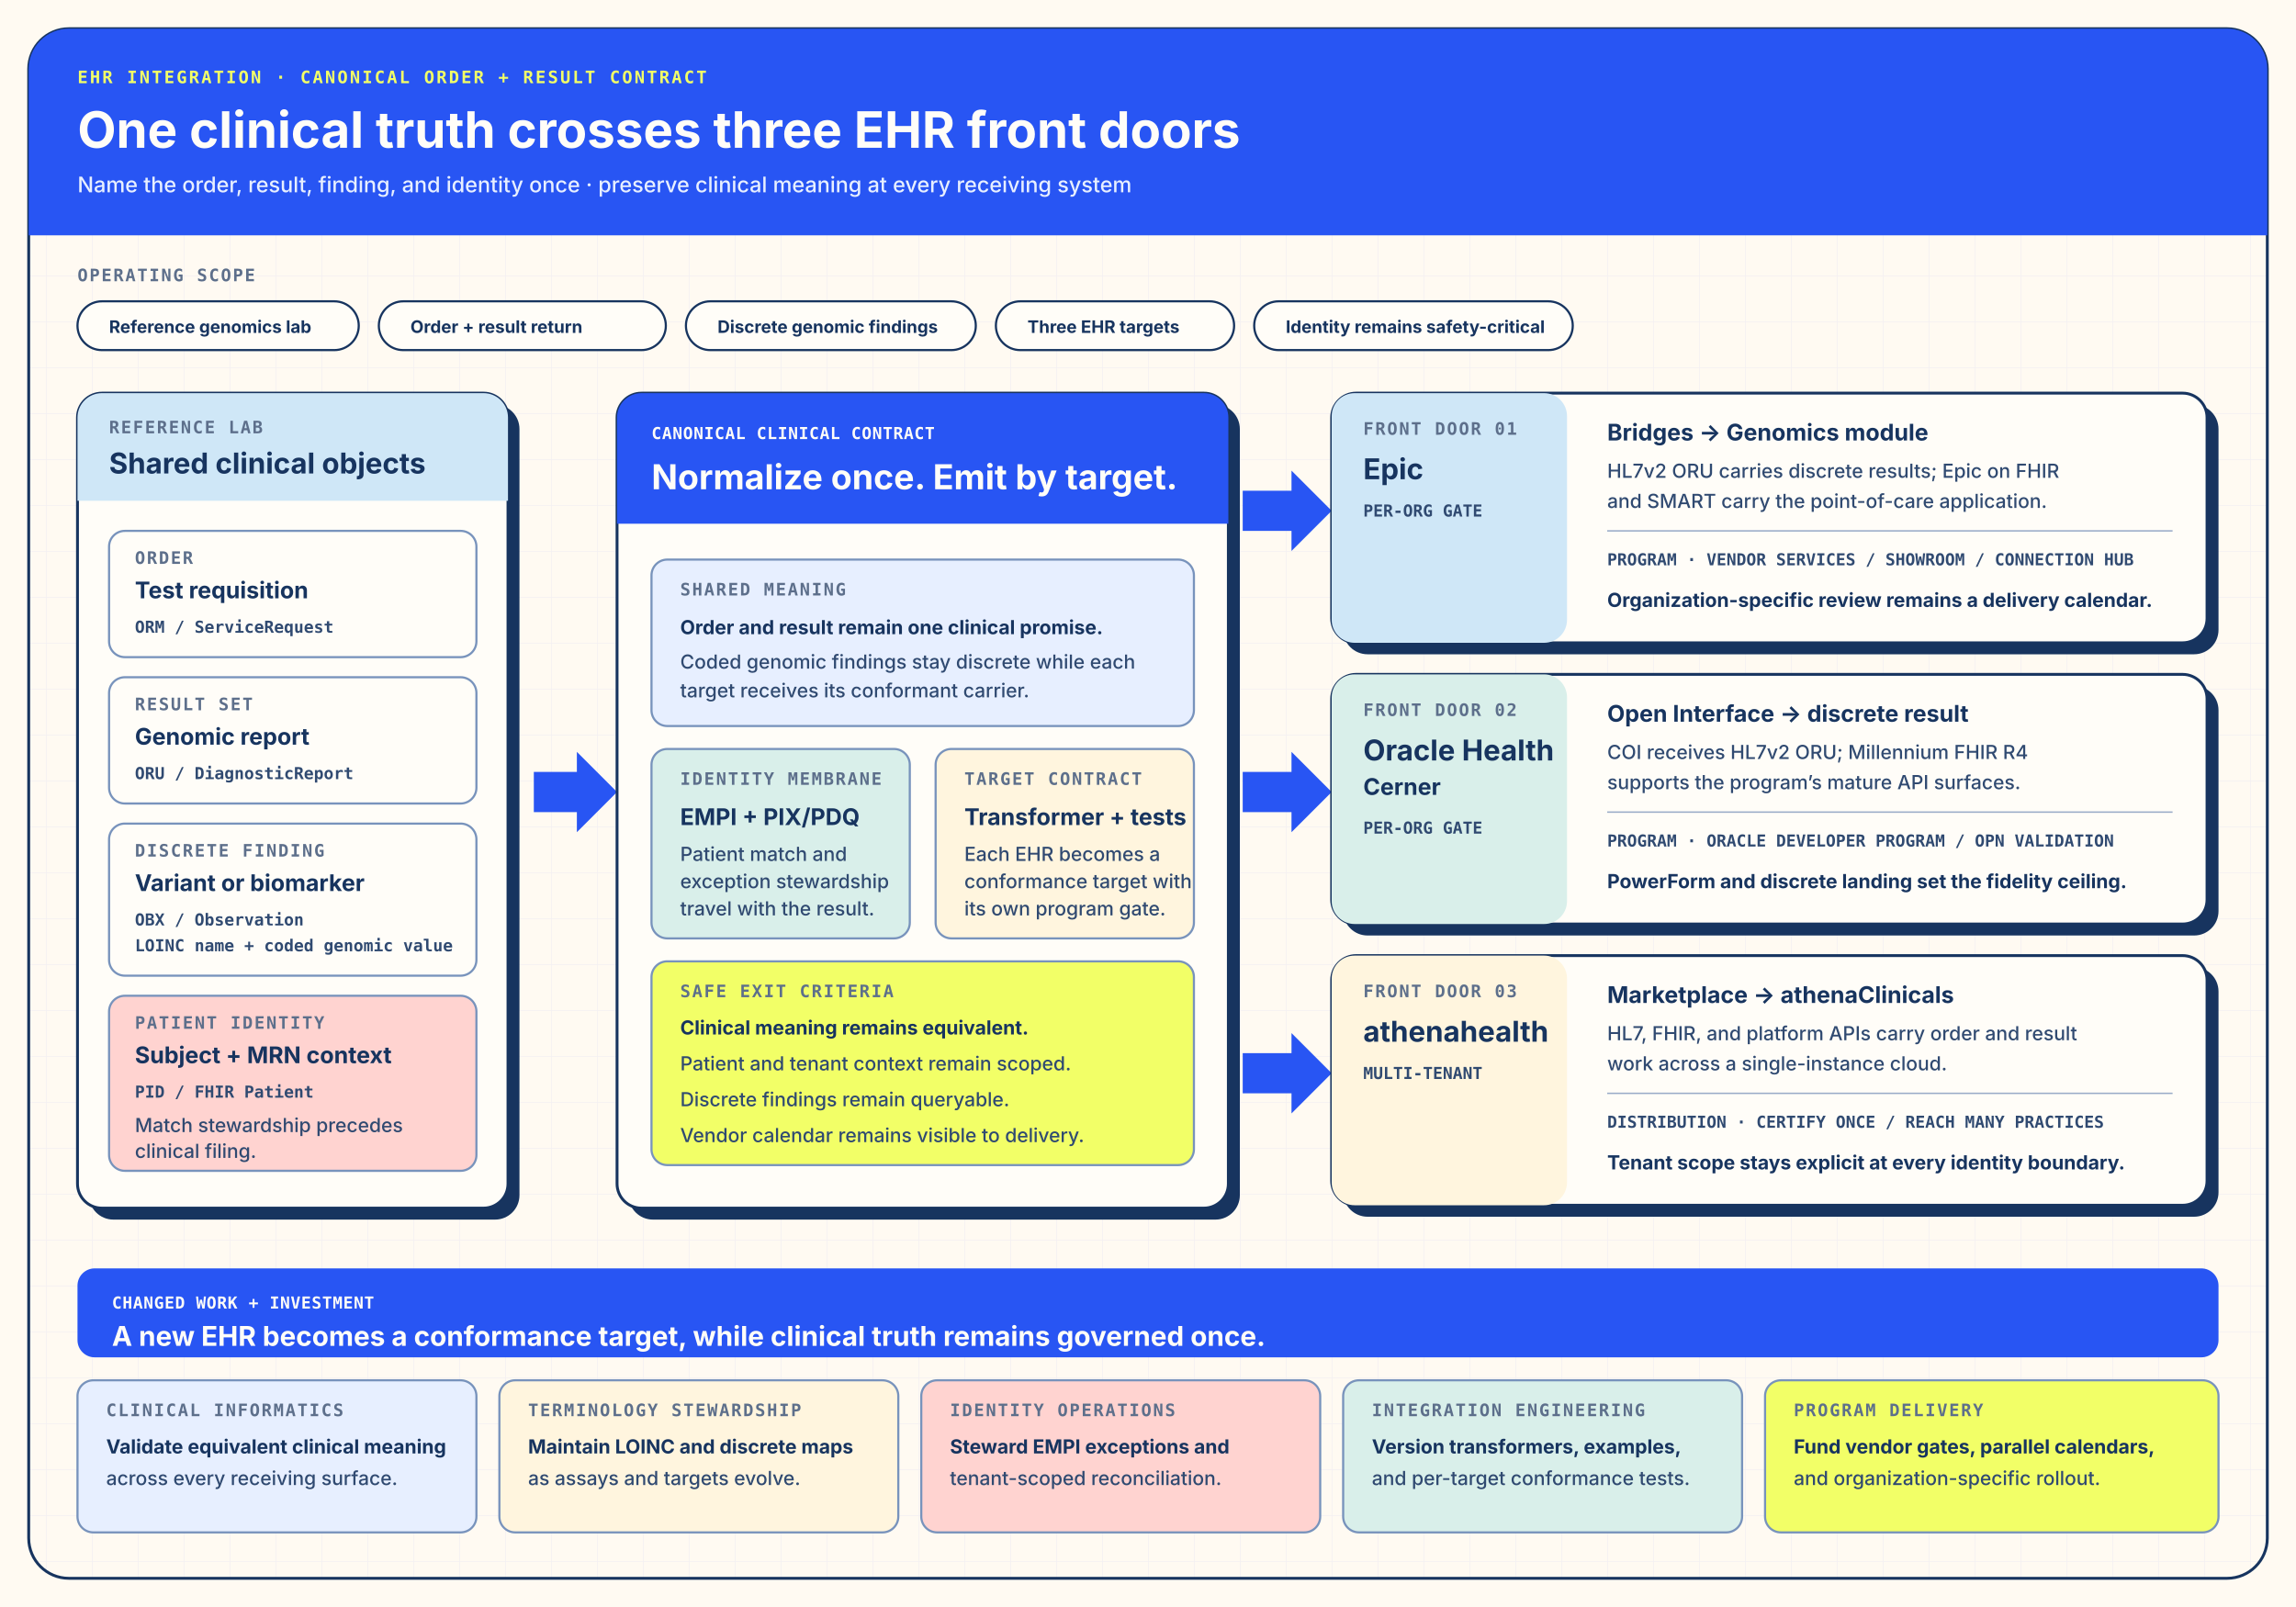
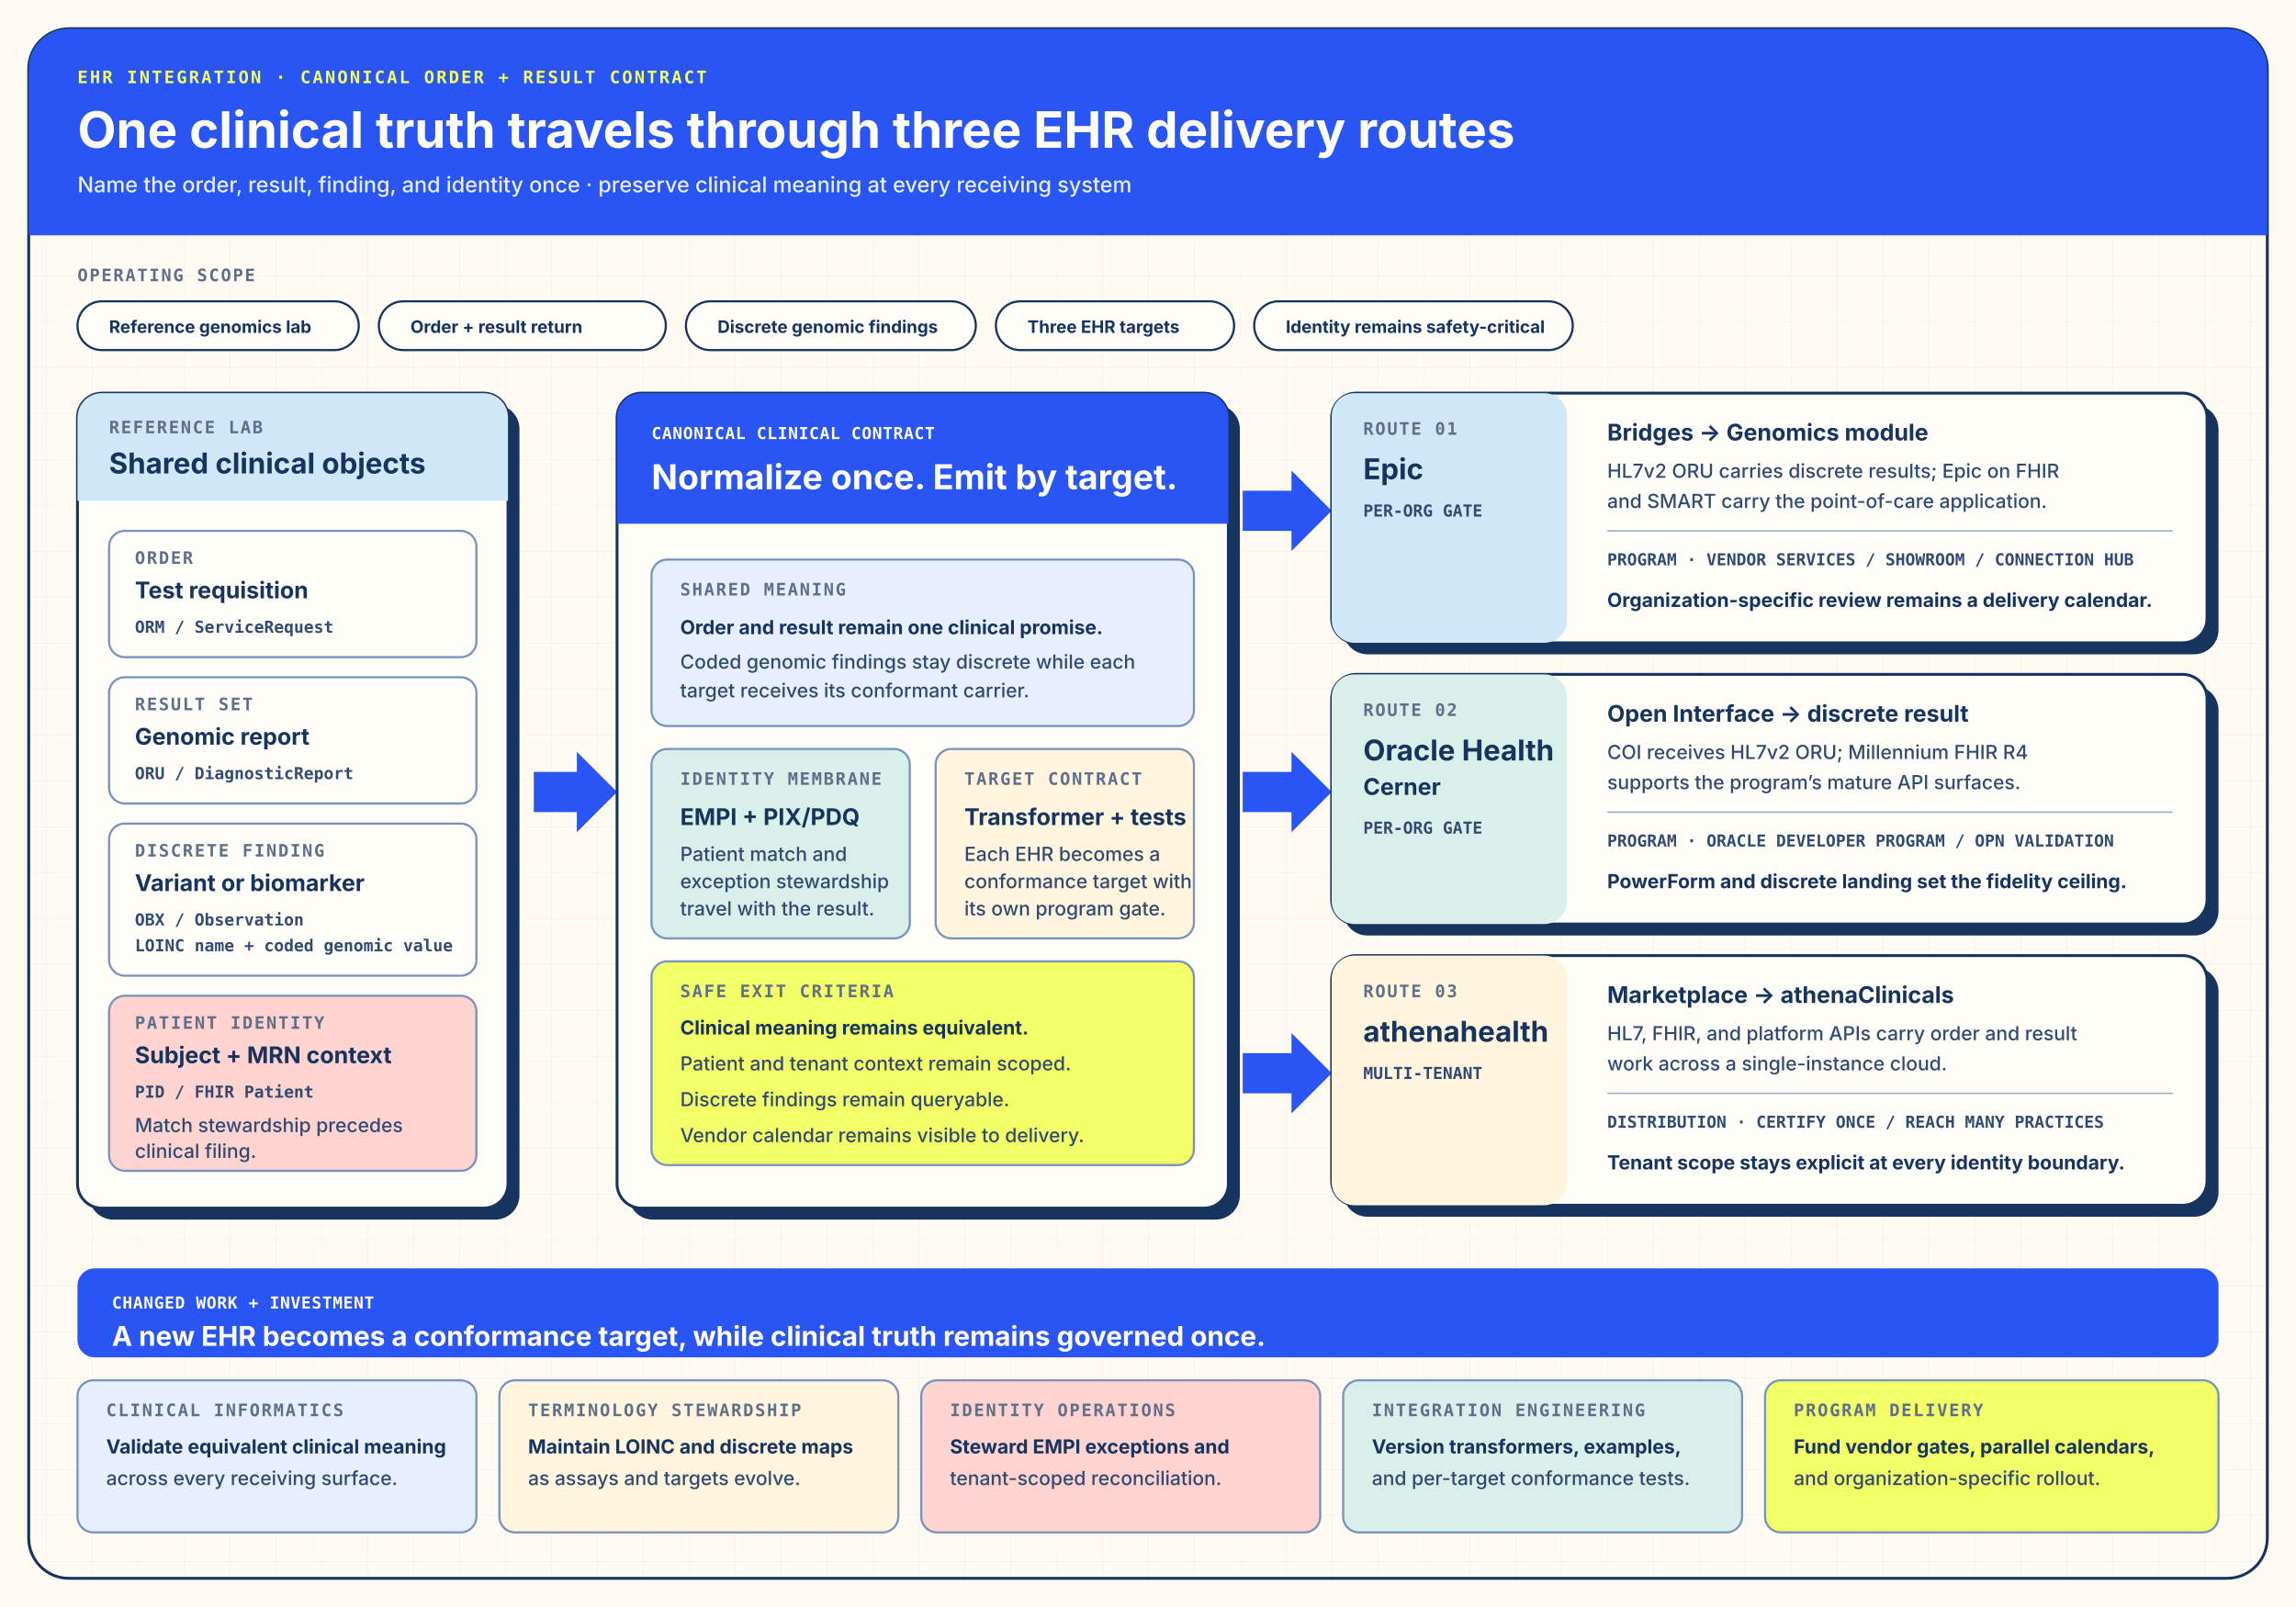
<svg xmlns="http://www.w3.org/2000/svg" width="1600" height="1120" viewBox="0 0 1600 1120" role="img" aria-labelledby="front-doors-title front-doors-desc">
  <defs>
    <pattern id="front-grid" width="32" height="32" patternUnits="userSpaceOnUse">
      <path d="M32 0H0V32" fill="none" stroke="#2855f3" stroke-opacity=".055" stroke-width="1" />
    </pattern>
  </defs>
  <style>
    .field { fill: #fffaf2; }
    .grid { fill: url(#front-grid); }
    .frame { fill: none; stroke: #17345f; stroke-width: 2; }
    .header { fill: #2855f3; }
    .panel { fill: #fffdf8; stroke: #17345f; stroke-width: 2; }
    .shadow { fill: #17345f; }
    .card { fill: #fffdf8; stroke: #7893bc; stroke-width: 1.5; }
    .powder { fill: #cfe7f7; }
    .sea { fill: #d9efea; }
    .cream { fill: #fff5de; }
    .pale { fill: #e7efff; }
    .blush { fill: #ffd3d0; }
    .acid { fill: #f2ff67; }
    .coral { fill: #fa7065; }
    .ink-fill { fill: #17345f; }
    .cobalt-fill { fill: #2855f3; }
    .title { fill: #fffdf8; font: 750 35px/1.1 system-ui, -apple-system, BlinkMacSystemFont, "Segoe UI", sans-serif; }
    .subtitle { fill: #e7efff; font: 500 15px/1.35 system-ui, -apple-system, BlinkMacSystemFont, "Segoe UI", sans-serif; }
    .eyebrow-on { fill: #f2ff67; font: 750 12px/1.2 ui-monospace, SFMono-Regular, Menlo, Monaco, Consolas, monospace; letter-spacing: 1.4px; }
    .eyebrow { fill: #5d6f8b; font: 750 12px/1.2 ui-monospace, SFMono-Regular, Menlo, Monaco, Consolas, monospace; letter-spacing: 1.1px; }
    .section { fill: #17345f; font: 750 20px/1.2 system-ui, -apple-system, BlinkMacSystemFont, "Segoe UI", sans-serif; }
    .card-title { fill: #17345f; font: 750 16px/1.2 system-ui, -apple-system, BlinkMacSystemFont, "Segoe UI", sans-serif; }
    .body { fill: #304a71; font: 500 13.5px/1.4 system-ui, -apple-system, BlinkMacSystemFont, "Segoe UI", sans-serif; }
    .body-strong { fill: #17345f; font: 700 13.5px/1.4 system-ui, -apple-system, BlinkMacSystemFont, "Segoe UI", sans-serif; }
    .mono { fill: #304a71; font: 650 11.5px/1.3 ui-monospace, SFMono-Regular, Menlo, Monaco, Consolas, monospace; }
    .mono-on { fill: #fffdf8; font: 700 11.5px/1.3 ui-monospace, SFMono-Regular, Menlo, Monaco, Consolas, monospace; letter-spacing: .4px; }
    .chip { fill: #fffdf8; stroke: #17345f; stroke-width: 1.5; }
    .chip-text { fill: #17345f; font: 700 12px/1 system-ui, -apple-system, BlinkMacSystemFont, "Segoe UI", sans-serif; }
    .rule { stroke: #9aacc8; stroke-width: 1; }
    .arrow { fill: #2855f3; }
    .arrow-coral { fill: #fa7065; }
  </style>
  <rect class="field" width="1600" height="1120" />
  <rect class="grid" x="20" y="20" width="1560" height="1080" rx="28" />
  <rect class="frame" x="20" y="20" width="1560" height="1080" rx="28" />
  <g role="group" aria-labelledby="front-heading-title">
    <path class="header" d="M20 48a28 28 0 0 1 28-28h1504a28 28 0 0 1 28 28v116H20Z" />
    <text class="eyebrow-on" x="54" y="58">EHR INTEGRATION · CANONICAL ORDER + RESULT CONTRACT</text>
-     <text class="title" x="54" y="103">One clinical truth crosses three EHR front doors</text>
+     <text class="title" x="54" y="103">One clinical truth travels through three EHR delivery routes</text>
    <text class="subtitle" x="54" y="134">Name the order, result, finding, and identity once · preserve clinical meaning at every receiving system</text>
  </g>
  <g role="group" aria-labelledby="front-scope-title">
    <text class="eyebrow" x="54" y="196">OPERATING SCOPE</text>
    <rect class="chip" x="54" y="210" width="196" height="34" rx="17" />
    <text class="chip-text" x="76" y="232">Reference genomics lab</text>
    <rect class="chip" x="264" y="210" width="200" height="34" rx="17" />
    <text class="chip-text" x="286" y="232">Order + result return</text>
    <rect class="chip" x="478" y="210" width="202" height="34" rx="17" />
    <text class="chip-text" x="500" y="232">Discrete genomic findings</text>
    <rect class="chip" x="694" y="210" width="166" height="34" rx="17" />
    <text class="chip-text" x="716" y="232">Three EHR targets</text>
    <rect class="chip acid" x="874" y="210" width="222" height="34" rx="17" />
    <text class="chip-text" x="896" y="232">Identity remains safety-critical</text>
  </g>
  <g role="group" aria-labelledby="front-lab-title">
    <rect class="shadow" x="62" y="282" width="300" height="568" rx="17" />
    <rect class="panel" x="54" y="274" width="300" height="568" rx="17" />
    <path class="powder" d="M71 274h266a17 17 0 0 1 17 17v58H54v-58a17 17 0 0 1 17-17Z" />
    <text class="eyebrow" x="76" y="302">REFERENCE LAB</text>
    <text class="section" x="76" y="330">Shared clinical objects</text>
    <rect class="card" x="76" y="370" width="256" height="88" rx="11" />
    <text class="eyebrow" x="94" y="393">ORDER</text>
    <text class="card-title" x="94" y="417">Test requisition</text>
    <text class="mono" x="94" y="441">ORM / ServiceRequest</text>
    <rect class="card" x="76" y="472" width="256" height="88" rx="11" />
    <text class="eyebrow" x="94" y="495">RESULT SET</text>
    <text class="card-title" x="94" y="519">Genomic report</text>
    <text class="mono" x="94" y="543">ORU / DiagnosticReport</text>
    <rect class="card" x="76" y="574" width="256" height="106" rx="11" />
    <text class="eyebrow" x="94" y="597">DISCRETE FINDING</text>
    <text class="card-title" x="94" y="621">Variant or biomarker</text>
    <text class="mono" x="94" y="645">OBX / Observation</text>
    <text class="mono" x="94" y="663">LOINC name + coded genomic value</text>
    <rect class="card blush" x="76" y="694" width="256" height="122" rx="11" />
    <text class="eyebrow" x="94" y="717">PATIENT IDENTITY</text>
    <text class="card-title" x="94" y="741">Subject + MRN context</text>
    <text class="mono" x="94" y="765">PID / FHIR Patient</text>
    <text class="body" x="94" y="789">Match stewardship precedes</text>
    <text class="body" x="94" y="807">clinical filing.</text>
  </g>
  <path class="arrow" aria-hidden="true" d="M372 538H402V524L430 552L402 580V566H372Z" />
  <g role="group" aria-labelledby="front-contract-title">
    <rect class="shadow" x="438" y="282" width="426" height="568" rx="17" />
    <rect class="panel" x="430" y="274" width="426" height="568" rx="17" />
    <path class="cobalt-fill" d="M447 274h392a17 17 0 0 1 17 17v74H430v-74a17 17 0 0 1 17-17Z" />
    <text class="mono-on" x="454" y="306">CANONICAL CLINICAL CONTRACT</text>
    <text class="title" x="454" y="341" style="font-size:24px">Normalize once. Emit by target.</text>
    <rect class="card pale" x="454" y="390" width="378" height="116" rx="11" />
    <text class="eyebrow" x="474" y="415">SHARED MEANING</text>
    <text class="body-strong" x="474" y="442">Order and result remain one clinical promise.</text>
    <text class="body" x="474" y="466">Coded genomic findings stay discrete while each</text>
    <text class="body" x="474" y="486">target receives its conformant carrier.</text>
    <rect class="card sea" x="454" y="522" width="180" height="132" rx="11" />
    <text class="eyebrow" x="474" y="547">IDENTITY MEMBRANE</text>
    <text class="card-title" x="474" y="575">EMPI + PIX/PDQ</text>
    <text class="body" x="474" y="600">Patient match and</text>
    <text class="body" x="474" y="619">exception stewardship</text>
    <text class="body" x="474" y="638">travel with the result.</text>
    <rect class="card cream" x="652" y="522" width="180" height="132" rx="11" />
    <text class="eyebrow" x="672" y="547">TARGET CONTRACT</text>
    <text class="card-title" x="672" y="575">Transformer + tests</text>
    <text class="body" x="672" y="600">Each EHR becomes a</text>
    <text class="body" x="672" y="619">conformance target with</text>
    <text class="body" x="672" y="638">its own program gate.</text>
    <rect class="card acid" x="454" y="670" width="378" height="142" rx="11" />
    <text class="eyebrow" x="474" y="695">SAFE EXIT CRITERIA</text>
    <text class="body-strong" x="474" y="721">Clinical meaning remains equivalent.</text>
    <text class="body" x="474" y="746">Patient and tenant context remain scoped.</text>
    <text class="body" x="474" y="771">Discrete findings remain queryable.</text>
    <text class="body" x="474" y="796">Vendor calendar remains visible to delivery.</text>
  </g>
  <g aria-hidden="true">
    <path class="arrow" d="M866 342H900V328L928 356L900 384V370H866Z" />
    <path class="arrow" d="M866 538H900V524L928 552L900 580V566H866Z" />
    <path class="arrow" d="M866 734H900V720L928 748L900 776V762H866Z" />
  </g>
  <g role="group" aria-labelledby="front-targets-title">
    <rect class="shadow" x="936" y="282" width="610" height="174" rx="17" />
    <rect class="panel" x="928" y="274" width="610" height="174" rx="17" />
    <rect class="powder" x="928" y="274" width="164" height="174" rx="16" />
-     <text class="eyebrow" x="950" y="303">FRONT DOOR 01</text>
+     <text class="eyebrow" x="950" y="303">ROUTE 01</text>
    <text class="section" x="950" y="334">Epic</text>
    <text class="mono" x="950" y="360">PER-ORG GATE</text>
    <text class="card-title" x="1120" y="307">Bridges → Genomics module</text>
    <text class="body" x="1120" y="333">HL7v2 ORU carries discrete results; Epic on FHIR</text>
    <text class="body" x="1120" y="354">and SMART carry the point-of-care application.</text>
    <line class="rule" x1="1120" y1="370" x2="1514" y2="370" />
    <text class="mono" x="1120" y="394">PROGRAM · VENDOR SERVICES / SHOWROOM / CONNECTION HUB</text>
    <text class="body-strong" x="1120" y="423">Organization-specific review remains a delivery calendar.</text>
    <rect class="shadow" x="936" y="478" width="610" height="174" rx="17" />
    <rect class="panel" x="928" y="470" width="610" height="174" rx="17" />
    <rect class="sea" x="928" y="470" width="164" height="174" rx="16" />
-     <text class="eyebrow" x="950" y="499">FRONT DOOR 02</text>
+     <text class="eyebrow" x="950" y="499">ROUTE 02</text>
    <text class="section" x="950" y="530">Oracle Health</text>
    <text class="card-title" x="950" y="554">Cerner</text>
    <text class="mono" x="950" y="581">PER-ORG GATE</text>
    <text class="card-title" x="1120" y="503">Open Interface → discrete result</text>
    <text class="body" x="1120" y="529">COI receives HL7v2 ORU; Millennium FHIR R4</text>
    <text class="body" x="1120" y="550">supports the program’s mature API surfaces.</text>
    <line class="rule" x1="1120" y1="566" x2="1514" y2="566" />
    <text class="mono" x="1120" y="590">PROGRAM · ORACLE DEVELOPER PROGRAM / OPN VALIDATION</text>
    <text class="body-strong" x="1120" y="619">PowerForm and discrete landing set the fidelity ceiling.</text>
    <rect class="shadow" x="936" y="674" width="610" height="174" rx="17" />
    <rect class="panel" x="928" y="666" width="610" height="174" rx="17" />
    <rect class="cream" x="928" y="666" width="164" height="174" rx="16" />
-     <text class="eyebrow" x="950" y="695">FRONT DOOR 03</text>
+     <text class="eyebrow" x="950" y="695">ROUTE 03</text>
    <text class="section" x="950" y="726">athenahealth</text>
    <text class="mono" x="950" y="752">MULTI-TENANT</text>
    <text class="card-title" x="1120" y="699">Marketplace → athenaClinicals</text>
    <text class="body" x="1120" y="725">HL7, FHIR, and platform APIs carry order and result</text>
    <text class="body" x="1120" y="746">work across a single-instance cloud.</text>
    <line class="rule" x1="1120" y1="762" x2="1514" y2="762" />
    <text class="mono" x="1120" y="786">DISTRIBUTION · CERTIFY ONCE / REACH MANY PRACTICES</text>
    <text class="body-strong" x="1120" y="815">Tenant scope stays explicit at every identity boundary.</text>
  </g>
  <g role="group" aria-labelledby="front-investment-title">
    <rect class="cobalt-fill" x="54" y="884" width="1492" height="62" rx="12" />
    <text class="mono-on" x="78" y="912">CHANGED WORK + INVESTMENT</text>
    <text class="title" x="78" y="938" style="font-size:19px">A new EHR becomes a conformance target, while clinical truth remains governed once.</text>
    <rect class="card pale" x="54" y="962" width="278" height="106" rx="11" />
    <text class="eyebrow" x="74" y="987">CLINICAL INFORMATICS</text>
    <text class="body-strong" x="74" y="1013">Validate equivalent clinical meaning</text>
    <text class="body" x="74" y="1035">across every receiving surface.</text>
    <rect class="card cream" x="348" y="962" width="278" height="106" rx="11" />
    <text class="eyebrow" x="368" y="987">TERMINOLOGY STEWARDSHIP</text>
    <text class="body-strong" x="368" y="1013">Maintain LOINC and discrete maps</text>
    <text class="body" x="368" y="1035">as assays and targets evolve.</text>
    <rect class="card blush" x="642" y="962" width="278" height="106" rx="11" />
    <text class="eyebrow" x="662" y="987">IDENTITY OPERATIONS</text>
    <text class="body-strong" x="662" y="1013">Steward EMPI exceptions and</text>
    <text class="body" x="662" y="1035">tenant-scoped reconciliation.</text>
    <rect class="card sea" x="936" y="962" width="278" height="106" rx="11" />
    <text class="eyebrow" x="956" y="987">INTEGRATION ENGINEERING</text>
    <text class="body-strong" x="956" y="1013">Version transformers, examples,</text>
    <text class="body" x="956" y="1035">and per-target conformance tests.</text>
    <rect class="card acid" x="1230" y="962" width="316" height="106" rx="11" />
    <text class="eyebrow" x="1250" y="987">PROGRAM DELIVERY</text>
    <text class="body-strong" x="1250" y="1013">Fund vendor gates, parallel calendars,</text>
    <text class="body" x="1250" y="1035">and organization-specific rollout.</text>
  </g>
</svg>
